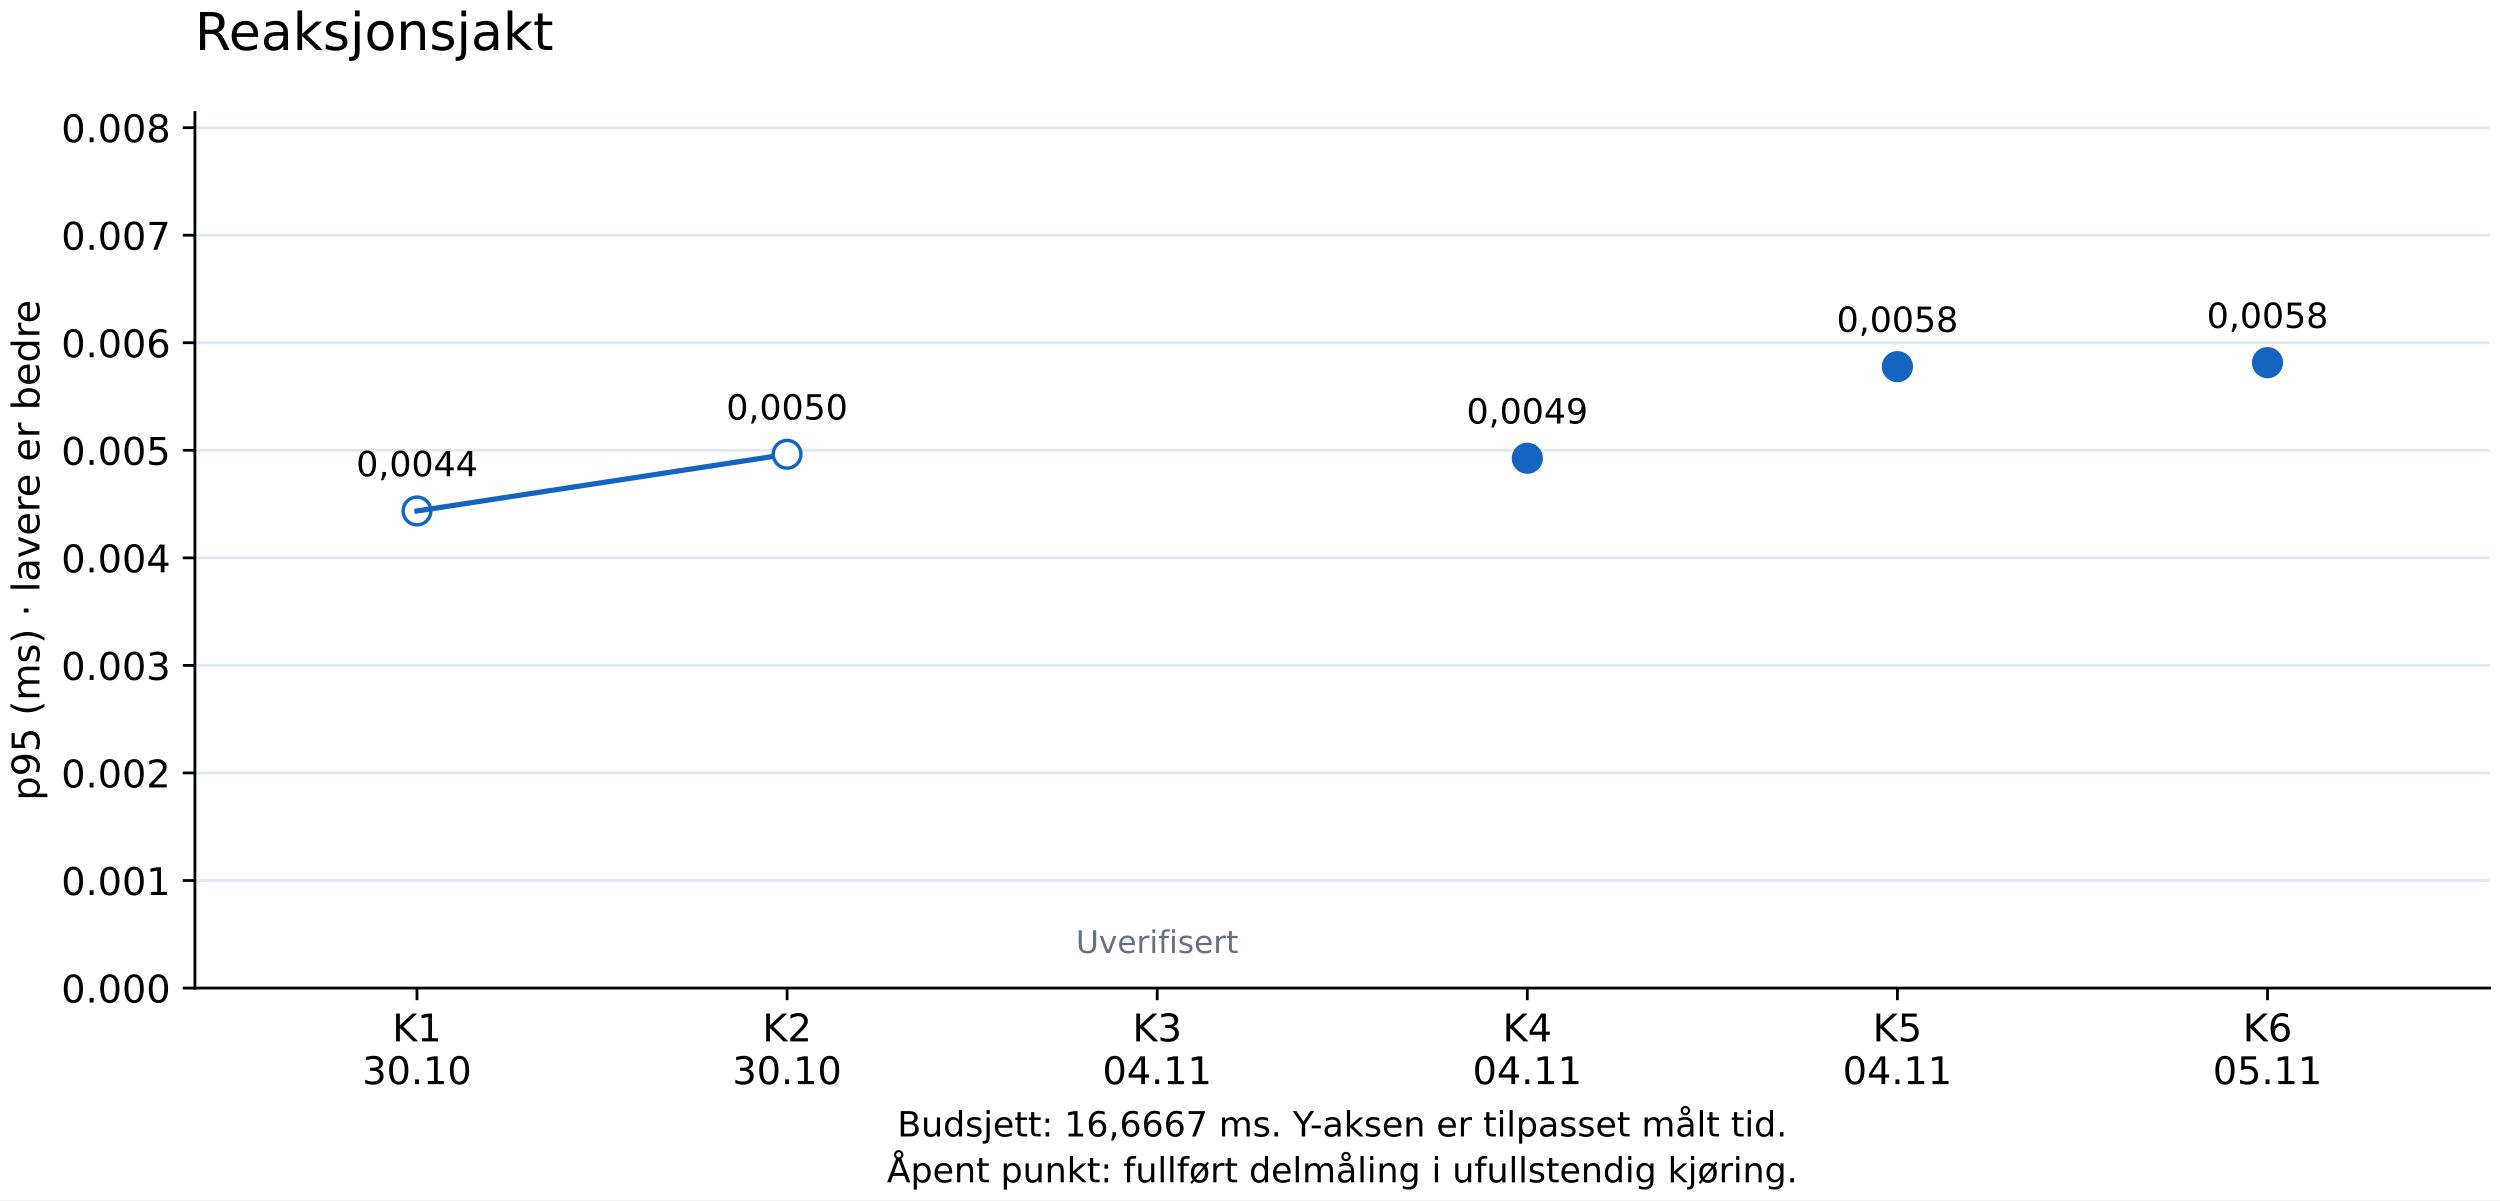
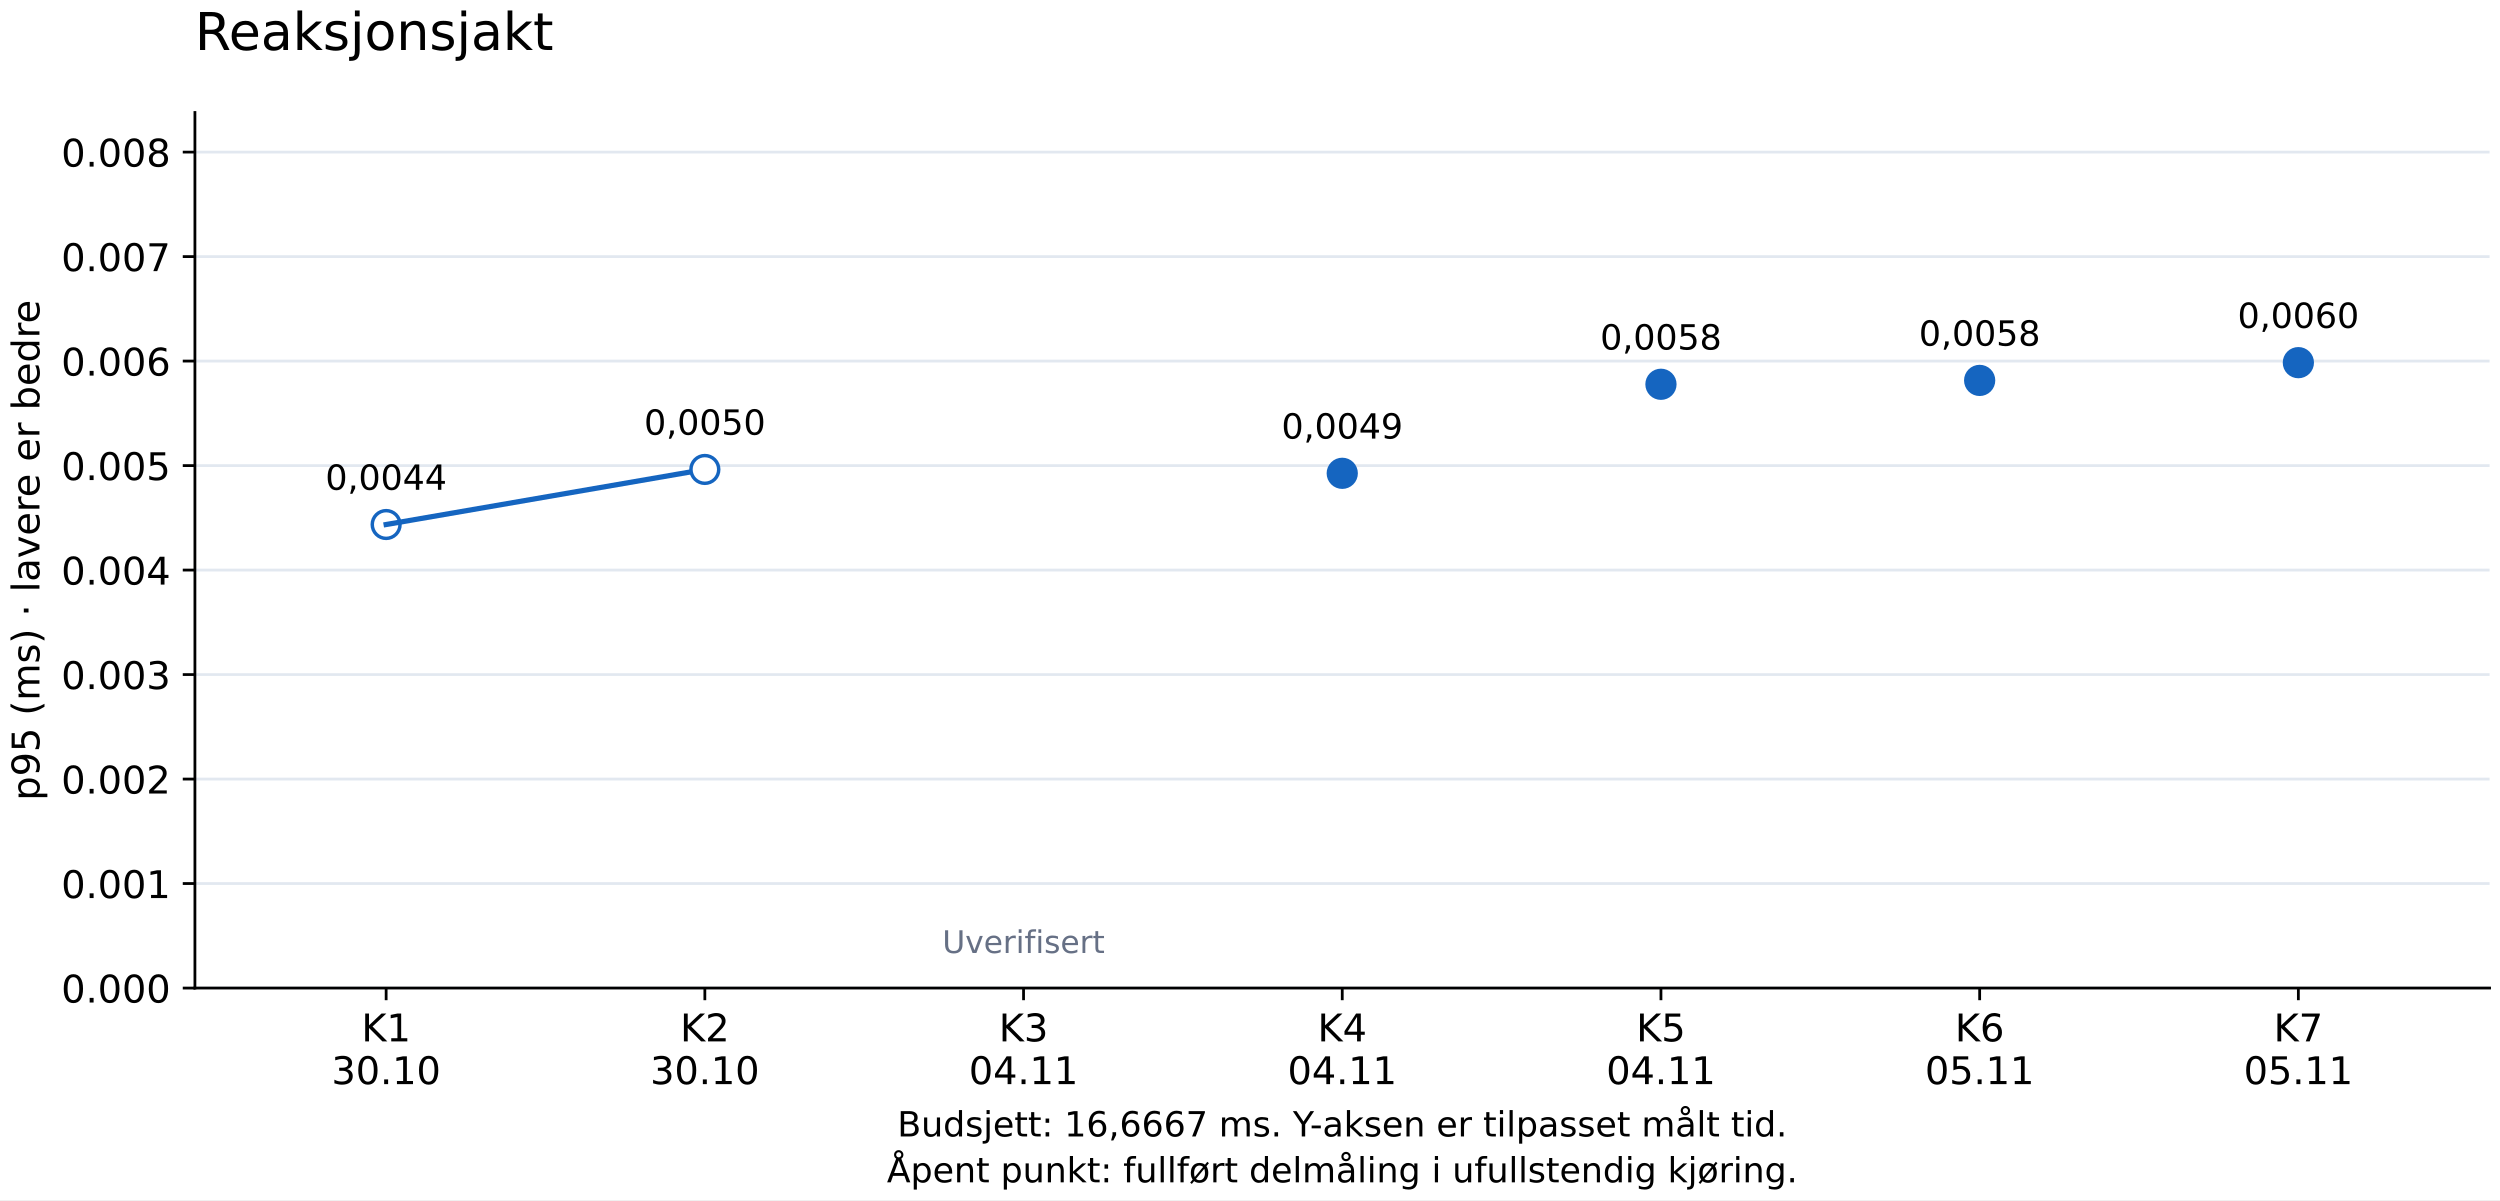
<svg xmlns="http://www.w3.org/2000/svg" xmlns:xlink="http://www.w3.org/1999/xlink" width="720pt" height="345.6pt" viewBox="0 0 720 345.6" version="1.1">
  <defs>
    <style type="text/css">*{stroke-linejoin: round; stroke-linecap: butt}</style>
  </defs>
  <g id="figure_1">
    <g id="patch_1">
      <path d="M 0 345.6  L 720 345.6  L 720 0  L 0 0  z " style="fill: #ffffff" />
    </g>
    <g id="axes_1">
      <g id="patch_2">
        <path d="M 56.137 284.558  L 717 284.558  L 717 32.398  L 56.137 32.398  z " style="fill: #ffffff" />
      </g>
      <g id="matplotlib.axis_1">
        <g id="xtick_1">
          <g id="line2d_1">
            <defs>
              <path id="m3a9fe52da0" d="M 0 0  L 0 3.5  " style="stroke: #000000; stroke-width: 0.8" />
            </defs>
            <g>
-               <use xlink:href="#m3a9fe52da0" x="120.092" y="284.558" style="stroke: #000000; stroke-width: 0.8" />
+               <use xlink:href="#m3a9fe52da0" x="111.209" y="284.558" style="stroke: #000000; stroke-width: 0.8" />
            </g>
          </g>
          <g id="text_1">
-             <text style="font-size: 11px; font-family: 'DejaVu Sans'" transform="translate(112.9854 299.9161)">K1</text>
-             <text style="font-size: 11px; font-family: 'DejaVu Sans'" transform="translate(104.3461 312.2337)">30.10</text>
+             <text style="font-size: 11px; font-family: 'DejaVu Sans'" transform="translate(104.1028 299.9161)">K1</text>
+             <text style="font-size: 11px; font-family: 'DejaVu Sans'" transform="translate(95.46353 312.2337)">30.10</text>
          </g>
        </g>
        <g id="xtick_2">
          <g id="line2d_2">
            <g>
-               <use xlink:href="#m3a9fe52da0" x="226.682" y="284.558" style="stroke: #000000; stroke-width: 0.8" />
+               <use xlink:href="#m3a9fe52da0" x="202.995" y="284.558" style="stroke: #000000; stroke-width: 0.8" />
            </g>
          </g>
          <g id="text_2">
-             <text style="font-size: 11px; font-family: 'DejaVu Sans'" transform="translate(219.5761 299.9161)">K2</text>
-             <text style="font-size: 11px; font-family: 'DejaVu Sans'" transform="translate(210.9368 312.2337)">30.10</text>
+             <text style="font-size: 11px; font-family: 'DejaVu Sans'" transform="translate(195.8893 299.9161)">K2</text>
+             <text style="font-size: 11px; font-family: 'DejaVu Sans'" transform="translate(187.25 312.2337)">30.10</text>
          </g>
        </g>
        <g id="xtick_3">
          <g id="line2d_3">
            <g>
-               <use xlink:href="#m3a9fe52da0" x="333.273" y="284.558" style="stroke: #000000; stroke-width: 0.8" />
+               <use xlink:href="#m3a9fe52da0" x="294.782" y="284.558" style="stroke: #000000; stroke-width: 0.8" />
            </g>
          </g>
          <g id="text_3">
-             <text style="font-size: 11px; font-family: 'DejaVu Sans'" transform="translate(326.1669 299.9161)">K3</text>
-             <text style="font-size: 11px; font-family: 'DejaVu Sans'" transform="translate(317.5276 312.2337)">04.11</text>
+             <text style="font-size: 11px; font-family: 'DejaVu Sans'" transform="translate(287.6758 299.9161)">K3</text>
+             <text style="font-size: 11px; font-family: 'DejaVu Sans'" transform="translate(279.0365 312.2337)">04.11</text>
          </g>
        </g>
        <g id="xtick_4">
          <g id="line2d_4">
            <g>
-               <use xlink:href="#m3a9fe52da0" x="439.864" y="284.558" style="stroke: #000000; stroke-width: 0.8" />
+               <use xlink:href="#m3a9fe52da0" x="386.568" y="284.558" style="stroke: #000000; stroke-width: 0.8" />
            </g>
          </g>
          <g id="text_4">
-             <text style="font-size: 11px; font-family: 'DejaVu Sans'" transform="translate(432.7576 299.9161)">K4</text>
-             <text style="font-size: 11px; font-family: 'DejaVu Sans'" transform="translate(424.1183 312.2337)">04.11</text>
+             <text style="font-size: 11px; font-family: 'DejaVu Sans'" transform="translate(379.4623 299.9161)">K4</text>
+             <text style="font-size: 11px; font-family: 'DejaVu Sans'" transform="translate(370.823 312.2337)">04.11</text>
          </g>
        </g>
        <g id="xtick_5">
          <g id="line2d_5">
            <g>
-               <use xlink:href="#m3a9fe52da0" x="546.455" y="284.558" style="stroke: #000000; stroke-width: 0.8" />
+               <use xlink:href="#m3a9fe52da0" x="478.355" y="284.558" style="stroke: #000000; stroke-width: 0.8" />
            </g>
          </g>
          <g id="text_5">
-             <text style="font-size: 11px; font-family: 'DejaVu Sans'" transform="translate(539.3484 299.9161)">K5</text>
-             <text style="font-size: 11px; font-family: 'DejaVu Sans'" transform="translate(530.7091 312.2337)">04.11</text>
+             <text style="font-size: 11px; font-family: 'DejaVu Sans'" transform="translate(471.2487 299.9161)">K5</text>
+             <text style="font-size: 11px; font-family: 'DejaVu Sans'" transform="translate(462.6094 312.2337)">04.11</text>
          </g>
        </g>
        <g id="xtick_6">
          <g id="line2d_6">
            <g>
-               <use xlink:href="#m3a9fe52da0" x="653.045" y="284.558" style="stroke: #000000; stroke-width: 0.8" />
+               <use xlink:href="#m3a9fe52da0" x="570.141" y="284.558" style="stroke: #000000; stroke-width: 0.8" />
            </g>
          </g>
          <g id="text_6">
-             <text style="font-size: 11px; font-family: 'DejaVu Sans'" transform="translate(645.9391 299.9161)">K6</text>
-             <text style="font-size: 11px; font-family: 'DejaVu Sans'" transform="translate(637.2998 312.2337)">05.11</text>
-           </g>
-         </g>
-         <g id="text_7">
+             <text style="font-size: 11px; font-family: 'DejaVu Sans'" transform="translate(563.0352 299.9161)">K6</text>
+             <text style="font-size: 11px; font-family: 'DejaVu Sans'" transform="translate(554.3959 312.2337)">05.11</text>
+           </g>
+         </g>
+         <g id="xtick_7">
+           <g id="line2d_7">
+             <g>
+               <use xlink:href="#m3a9fe52da0" x="661.928" y="284.558" style="stroke: #000000; stroke-width: 0.8" />
+             </g>
+           </g>
+           <g id="text_7">
+             <text style="font-size: 11px; font-family: 'DejaVu Sans'" transform="translate(654.8217 299.9161)">K7</text>
+             <text style="font-size: 11px; font-family: 'DejaVu Sans'" transform="translate(646.1824 312.2337)">05.11</text>
+           </g>
+         </g>
+         <g id="text_8">
          <text style="font-size: 10px; font-family: 'DejaVu Sans'" transform="translate(258.4317 327.301)">Budsjett: 16,6667 ms. Y-aksen er tilpasset målt tid.</text>
          <text style="font-size: 10px; font-family: 'DejaVu Sans'" transform="translate(255.4122 340.5201)">Åpent punkt: fullført delmåling i ufullstendig kjøring.</text>
        </g>
      </g>
      <g id="matplotlib.axis_2">
        <g id="ytick_1">
-           <g id="line2d_7">
+           <g id="line2d_8">
            <path d="M 56.137 284.558  L 717 284.558  " clip-path="url(#pd9fed066c4)" style="fill: none; stroke: #e2e8f0; stroke-width: 0.8; stroke-linecap: square" />
          </g>
-           <g id="line2d_8">
+           <g id="line2d_9">
            <defs>
              <path id="m56f8623be5" d="M 0 0  L -3.5 0  " style="stroke: #000000; stroke-width: 0.8" />
            </defs>
            <g>
              <use xlink:href="#m56f8623be5" x="56.137" y="284.558" style="stroke: #000000; stroke-width: 0.8" />
            </g>
          </g>
-           <g id="text_8">
+           <g id="text_9">
            <text style="font-size: 11px; font-family: 'DejaVu Sans'; text-anchor: end" x="49.137" y="288.737" transform="rotate(-0 49.13712 288.7369)">0.000</text>
          </g>
        </g>
        <g id="ytick_2">
-           <g id="line2d_9">
-             <path d="M 56.137 253.584  L 717 253.584  " clip-path="url(#pd9fed066c4)" style="fill: none; stroke: #e2e8f0; stroke-width: 0.8; stroke-linecap: square" />
-           </g>
          <g id="line2d_10">
-             <g>
-               <use xlink:href="#m56f8623be5" x="56.137" y="253.584" style="stroke: #000000; stroke-width: 0.8" />
-             </g>
-           </g>
-           <g id="text_9">
-             <text style="font-size: 11px; font-family: 'DejaVu Sans'; text-anchor: end" x="49.137" y="257.763" transform="rotate(-0 49.13712 257.7629)">0.001</text>
+             <path d="M 56.137 254.464  L 717 254.464  " clip-path="url(#pd9fed066c4)" style="fill: none; stroke: #e2e8f0; stroke-width: 0.8; stroke-linecap: square" />
+           </g>
+           <g id="line2d_11">
+             <g>
+               <use xlink:href="#m56f8623be5" x="56.137" y="254.464" style="stroke: #000000; stroke-width: 0.8" />
+             </g>
+           </g>
+           <g id="text_10">
+             <text style="font-size: 11px; font-family: 'DejaVu Sans'; text-anchor: end" x="49.137" y="258.643" transform="rotate(-0 49.13712 258.6427)">0.001</text>
          </g>
        </g>
        <g id="ytick_3">
-           <g id="line2d_11">
-             <path d="M 56.137 222.61  L 717 222.61  " clip-path="url(#pd9fed066c4)" style="fill: none; stroke: #e2e8f0; stroke-width: 0.8; stroke-linecap: square" />
-           </g>
          <g id="line2d_12">
-             <g>
-               <use xlink:href="#m56f8623be5" x="56.137" y="222.61" style="stroke: #000000; stroke-width: 0.8" />
-             </g>
-           </g>
-           <g id="text_10">
-             <text style="font-size: 11px; font-family: 'DejaVu Sans'; text-anchor: end" x="49.137" y="226.789" transform="rotate(-0 49.13712 226.7888)">0.002</text>
+             <path d="M 56.137 224.369  L 717 224.369  " clip-path="url(#pd9fed066c4)" style="fill: none; stroke: #e2e8f0; stroke-width: 0.8; stroke-linecap: square" />
+           </g>
+           <g id="line2d_13">
+             <g>
+               <use xlink:href="#m56f8623be5" x="56.137" y="224.369" style="stroke: #000000; stroke-width: 0.8" />
+             </g>
+           </g>
+           <g id="text_11">
+             <text style="font-size: 11px; font-family: 'DejaVu Sans'; text-anchor: end" x="49.137" y="228.548" transform="rotate(-0 49.13712 228.5484)">0.002</text>
          </g>
        </g>
        <g id="ytick_4">
-           <g id="line2d_13">
-             <path d="M 56.137 191.636  L 717 191.636  " clip-path="url(#pd9fed066c4)" style="fill: none; stroke: #e2e8f0; stroke-width: 0.8; stroke-linecap: square" />
-           </g>
          <g id="line2d_14">
-             <g>
-               <use xlink:href="#m56f8623be5" x="56.137" y="191.636" style="stroke: #000000; stroke-width: 0.8" />
-             </g>
-           </g>
-           <g id="text_11">
-             <text style="font-size: 11px; font-family: 'DejaVu Sans'; text-anchor: end" x="49.137" y="195.815" transform="rotate(-0 49.13712 195.8147)">0.003</text>
+             <path d="M 56.137 194.275  L 717 194.275  " clip-path="url(#pd9fed066c4)" style="fill: none; stroke: #e2e8f0; stroke-width: 0.8; stroke-linecap: square" />
+           </g>
+           <g id="line2d_15">
+             <g>
+               <use xlink:href="#m56f8623be5" x="56.137" y="194.275" style="stroke: #000000; stroke-width: 0.8" />
+             </g>
+           </g>
+           <g id="text_12">
+             <text style="font-size: 11px; font-family: 'DejaVu Sans'; text-anchor: end" x="49.137" y="198.454" transform="rotate(-0 49.13712 198.4541)">0.003</text>
          </g>
        </g>
        <g id="ytick_5">
-           <g id="line2d_15">
-             <path d="M 56.137 160.662  L 717 160.662  " clip-path="url(#pd9fed066c4)" style="fill: none; stroke: #e2e8f0; stroke-width: 0.8; stroke-linecap: square" />
-           </g>
          <g id="line2d_16">
-             <g>
-               <use xlink:href="#m56f8623be5" x="56.137" y="160.662" style="stroke: #000000; stroke-width: 0.8" />
-             </g>
-           </g>
-           <g id="text_12">
-             <text style="font-size: 11px; font-family: 'DejaVu Sans'; text-anchor: end" x="49.137" y="164.841" transform="rotate(-0 49.13712 164.8407)">0.004</text>
+             <path d="M 56.137 164.181  L 717 164.181  " clip-path="url(#pd9fed066c4)" style="fill: none; stroke: #e2e8f0; stroke-width: 0.8; stroke-linecap: square" />
+           </g>
+           <g id="line2d_17">
+             <g>
+               <use xlink:href="#m56f8623be5" x="56.137" y="164.181" style="stroke: #000000; stroke-width: 0.8" />
+             </g>
+           </g>
+           <g id="text_13">
+             <text style="font-size: 11px; font-family: 'DejaVu Sans'; text-anchor: end" x="49.137" y="168.36" transform="rotate(-0 49.13712 168.3598)">0.004</text>
          </g>
        </g>
        <g id="ytick_6">
-           <g id="line2d_17">
-             <path d="M 56.137 129.687  L 717 129.687  " clip-path="url(#pd9fed066c4)" style="fill: none; stroke: #e2e8f0; stroke-width: 0.8; stroke-linecap: square" />
-           </g>
          <g id="line2d_18">
-             <g>
-               <use xlink:href="#m56f8623be5" x="56.137" y="129.687" style="stroke: #000000; stroke-width: 0.8" />
-             </g>
-           </g>
-           <g id="text_13">
-             <text style="font-size: 11px; font-family: 'DejaVu Sans'; text-anchor: end" x="49.137" y="133.867" transform="rotate(-0 49.13712 133.8666)">0.005</text>
+             <path d="M 56.137 134.086  L 717 134.086  " clip-path="url(#pd9fed066c4)" style="fill: none; stroke: #e2e8f0; stroke-width: 0.8; stroke-linecap: square" />
+           </g>
+           <g id="line2d_19">
+             <g>
+               <use xlink:href="#m56f8623be5" x="56.137" y="134.086" style="stroke: #000000; stroke-width: 0.8" />
+             </g>
+           </g>
+           <g id="text_14">
+             <text style="font-size: 11px; font-family: 'DejaVu Sans'; text-anchor: end" x="49.137" y="138.266" transform="rotate(-0 49.13712 138.2656)">0.005</text>
          </g>
        </g>
        <g id="ytick_7">
-           <g id="line2d_19">
-             <path d="M 56.137 98.713  L 717 98.713  " clip-path="url(#pd9fed066c4)" style="fill: none; stroke: #e2e8f0; stroke-width: 0.8; stroke-linecap: square" />
-           </g>
          <g id="line2d_20">
-             <g>
-               <use xlink:href="#m56f8623be5" x="56.137" y="98.713" style="stroke: #000000; stroke-width: 0.8" />
-             </g>
-           </g>
-           <g id="text_14">
-             <text style="font-size: 11px; font-family: 'DejaVu Sans'; text-anchor: end" x="49.137" y="102.893" transform="rotate(-0 49.13712 102.8925)">0.006</text>
+             <path d="M 56.137 103.992  L 717 103.992  " clip-path="url(#pd9fed066c4)" style="fill: none; stroke: #e2e8f0; stroke-width: 0.8; stroke-linecap: square" />
+           </g>
+           <g id="line2d_21">
+             <g>
+               <use xlink:href="#m56f8623be5" x="56.137" y="103.992" style="stroke: #000000; stroke-width: 0.8" />
+             </g>
+           </g>
+           <g id="text_15">
+             <text style="font-size: 11px; font-family: 'DejaVu Sans'; text-anchor: end" x="49.137" y="108.171" transform="rotate(-0 49.13712 108.1713)">0.006</text>
          </g>
        </g>
        <g id="ytick_8">
-           <g id="line2d_21">
-             <path d="M 56.137 67.739  L 717 67.739  " clip-path="url(#pd9fed066c4)" style="fill: none; stroke: #e2e8f0; stroke-width: 0.8; stroke-linecap: square" />
-           </g>
          <g id="line2d_22">
-             <g>
-               <use xlink:href="#m56f8623be5" x="56.137" y="67.739" style="stroke: #000000; stroke-width: 0.8" />
-             </g>
-           </g>
-           <g id="text_15">
-             <text style="font-size: 11px; font-family: 'DejaVu Sans'; text-anchor: end" x="49.137" y="71.918" transform="rotate(-0 49.13712 71.91845)">0.007</text>
+             <path d="M 56.137 73.898  L 717 73.898  " clip-path="url(#pd9fed066c4)" style="fill: none; stroke: #e2e8f0; stroke-width: 0.8; stroke-linecap: square" />
+           </g>
+           <g id="line2d_23">
+             <g>
+               <use xlink:href="#m56f8623be5" x="56.137" y="73.898" style="stroke: #000000; stroke-width: 0.8" />
+             </g>
+           </g>
+           <g id="text_16">
+             <text style="font-size: 11px; font-family: 'DejaVu Sans'; text-anchor: end" x="49.137" y="78.077" transform="rotate(-0 49.13712 78.07704)">0.007</text>
          </g>
        </g>
        <g id="ytick_9">
-           <g id="line2d_23">
-             <path d="M 56.137 36.765  L 717 36.765  " clip-path="url(#pd9fed066c4)" style="fill: none; stroke: #e2e8f0; stroke-width: 0.8; stroke-linecap: square" />
-           </g>
          <g id="line2d_24">
-             <g>
-               <use xlink:href="#m56f8623be5" x="56.137" y="36.765" style="stroke: #000000; stroke-width: 0.8" />
-             </g>
-           </g>
-           <g id="text_16">
-             <text style="font-size: 11px; font-family: 'DejaVu Sans'; text-anchor: end" x="49.137" y="40.944" transform="rotate(-0 49.13712 40.94438)">0.008</text>
-           </g>
-         </g>
-         <g id="text_17">
+             <path d="M 56.137 43.804  L 717 43.804  " clip-path="url(#pd9fed066c4)" style="fill: none; stroke: #e2e8f0; stroke-width: 0.8; stroke-linecap: square" />
+           </g>
+           <g id="line2d_25">
+             <g>
+               <use xlink:href="#m56f8623be5" x="56.137" y="43.804" style="stroke: #000000; stroke-width: 0.8" />
+             </g>
+           </g>
+           <g id="text_17">
+             <text style="font-size: 11px; font-family: 'DejaVu Sans'; text-anchor: end" x="49.137" y="47.983" transform="rotate(-0 49.13712 47.98277)">0.008</text>
+           </g>
+         </g>
+         <g id="text_18">
          <text style="font-size: 11px; font-family: 'DejaVu Sans'; text-anchor: middle" x="11.359" y="158.478" transform="rotate(-90 11.35852 158.4778)">p95 (ms) · lavere er bedre</text>
        </g>
      </g>
-       <g id="line2d_25">
-         <path d="M 120.092 147.157  " clip-path="url(#pd9fed066c4)" style="fill: none; stroke: #1565c0; stroke-width: 1.5; stroke-linecap: square" />
+       <g id="line2d_26">
+         <path d="M 111.209 151.06  " clip-path="url(#pd9fed066c4)" style="fill: none; stroke: #1565c0; stroke-width: 1.5; stroke-linecap: square" />
        <defs>
          <path id="mcfa522ccff" d="M 0 4  C 1.061 4 2.078 3.579 2.828 2.828  C 3.579 2.078 4 1.061 4 0  C 4 -1.061 3.579 -2.078 2.828 -2.828  C 2.078 -3.579 1.061 -4 0 -4  C -1.061 -4 -2.078 -3.579 -2.828 -2.828  C -3.579 -2.078 -4 -1.061 -4 0  C -4 1.061 -3.579 2.078 -2.828 2.828  C -2.078 3.579 -1.061 4 0 4  z " style="stroke: #1565c0" />
        </defs>
        <g clip-path="url(#pd9fed066c4)">
-           <use xlink:href="#mcfa522ccff" x="120.092" y="147.157" style="fill: #ffffff; stroke: #1565c0" />
-         </g>
-       </g>
-       <g id="line2d_26">
-         <path d="M 120.092 147.157  L 226.682 130.833  " clip-path="url(#pd9fed066c4)" style="fill: none; stroke: #1565c0; stroke-width: 1.5; stroke-linecap: square" />
+           <use xlink:href="#mcfa522ccff" x="111.209" y="151.06" style="fill: #ffffff; stroke: #1565c0" />
+         </g>
      </g>
      <g id="line2d_27">
-         <path d="M 226.682 130.833  " clip-path="url(#pd9fed066c4)" style="fill: none; stroke: #1565c0; stroke-width: 1.5; stroke-linecap: square" />
-         <g clip-path="url(#pd9fed066c4)">
-           <use xlink:href="#mcfa522ccff" x="226.682" y="130.833" style="fill: #ffffff; stroke: #1565c0" />
-         </g>
+         <path d="M 111.209 151.06  L 202.995 135.2  " clip-path="url(#pd9fed066c4)" style="fill: none; stroke: #1565c0; stroke-width: 1.5; stroke-linecap: square" />
      </g>
      <g id="line2d_28">
-         <path d="M 439.864 131.98  " clip-path="url(#pd9fed066c4)" style="fill: none; stroke: #1565c0; stroke-width: 1.5; stroke-linecap: square" />
+         <path d="M 202.995 135.2  " clip-path="url(#pd9fed066c4)" style="fill: none; stroke: #1565c0; stroke-width: 1.5; stroke-linecap: square" />
+         <g clip-path="url(#pd9fed066c4)">
+           <use xlink:href="#mcfa522ccff" x="202.995" y="135.2" style="fill: #ffffff; stroke: #1565c0" />
+         </g>
+       </g>
+       <g id="line2d_29">
+         <path d="M 386.568 136.313  " clip-path="url(#pd9fed066c4)" style="fill: none; stroke: #1565c0; stroke-width: 1.5; stroke-linecap: square" />
        <defs>
          <path id="mcbb12d0c3e" d="M 0 4  C 1.061 4 2.078 3.579 2.828 2.828  C 3.579 2.078 4 1.061 4 0  C 4 -1.061 3.579 -2.078 2.828 -2.828  C 2.078 -3.579 1.061 -4 0 -4  C -1.061 -4 -2.078 -3.579 -2.828 -2.828  C -3.579 -2.078 -4 -1.061 -4 0  C -4 1.061 -3.579 2.078 -2.828 2.828  C -2.078 3.579 -1.061 4 0 4  z " style="stroke: #1565c0" />
        </defs>
        <g clip-path="url(#pd9fed066c4)">
-           <use xlink:href="#mcbb12d0c3e" x="439.864" y="131.98" style="fill: #1565c0; stroke: #1565c0" />
-         </g>
-       </g>
-       <g id="line2d_29">
-         <path d="M 546.455 105.59  " clip-path="url(#pd9fed066c4)" style="fill: none; stroke: #1565c0; stroke-width: 1.5; stroke-linecap: square" />
-         <g clip-path="url(#pd9fed066c4)">
-           <use xlink:href="#mcbb12d0c3e" x="546.455" y="105.59" style="fill: #1565c0; stroke: #1565c0" />
+           <use xlink:href="#mcbb12d0c3e" x="386.568" y="136.313" style="fill: #1565c0; stroke: #1565c0" />
        </g>
      </g>
      <g id="line2d_30">
-         <path d="M 653.045 104.444  " clip-path="url(#pd9fed066c4)" style="fill: none; stroke: #1565c0; stroke-width: 1.5; stroke-linecap: square" />
-         <g clip-path="url(#pd9fed066c4)">
-           <use xlink:href="#mcbb12d0c3e" x="653.045" y="104.444" style="fill: #1565c0; stroke: #1565c0" />
+         <path d="M 478.355 110.673  " clip-path="url(#pd9fed066c4)" style="fill: none; stroke: #1565c0; stroke-width: 1.5; stroke-linecap: square" />
+         <g clip-path="url(#pd9fed066c4)">
+           <use xlink:href="#mcbb12d0c3e" x="478.355" y="110.673" style="fill: #1565c0; stroke: #1565c0" />
+         </g>
+       </g>
+       <g id="line2d_31">
+         <path d="M 570.141 109.56  " clip-path="url(#pd9fed066c4)" style="fill: none; stroke: #1565c0; stroke-width: 1.5; stroke-linecap: square" />
+         <g clip-path="url(#pd9fed066c4)">
+           <use xlink:href="#mcbb12d0c3e" x="570.141" y="109.56" style="fill: #1565c0; stroke: #1565c0" />
+         </g>
+       </g>
+       <g id="line2d_32">
+         <path d="M 661.928 104.444  " clip-path="url(#pd9fed066c4)" style="fill: none; stroke: #1565c0; stroke-width: 1.5; stroke-linecap: square" />
+         <g clip-path="url(#pd9fed066c4)">
+           <use xlink:href="#mcbb12d0c3e" x="661.928" y="104.444" style="fill: #1565c0; stroke: #1565c0" />
        </g>
      </g>
      <g id="patch_3">
        <path d="M 56.137 284.558  L 56.137 32.398  " style="fill: none; stroke: #000000; stroke-width: 0.8; stroke-linejoin: miter; stroke-linecap: square" />
      </g>
      <g id="patch_4">
        <path d="M 56.137 284.558  L 717 284.558  " style="fill: none; stroke: #000000; stroke-width: 0.8; stroke-linejoin: miter; stroke-linecap: square" />
      </g>
-       <g id="text_18">
-         <text style="font-size: 10px; font-family: 'DejaVu Sans'; text-anchor: middle" x="120.092" y="137.157" transform="rotate(-0 120.0916 137.1568)">0,0044</text>
-       </g>
      <g id="text_19">
-         <text style="font-size: 10px; font-family: 'DejaVu Sans'; text-anchor: middle" x="226.682" y="120.833" transform="rotate(-0 226.6823 120.8335)">0,0050</text>
+         <text style="font-size: 10px; font-family: 'DejaVu Sans'; text-anchor: middle" x="111.209" y="141.06" transform="rotate(-0 111.209 141.0596)">0,0044</text>
      </g>
      <g id="text_20">
-         <text style="font-size: 9px; font-family: 'DejaVu Sans'; text-anchor: middle; fill: #667085" x="333.273" y="274.471" transform="rotate(-0 333.2731 274.4714)">Uverifisert</text>
+         <text style="font-size: 10px; font-family: 'DejaVu Sans'; text-anchor: middle" x="202.995" y="125.2" transform="rotate(-0 202.9955 125.1999)">0,0050</text>
      </g>
      <g id="text_21">
-         <text style="font-size: 10px; font-family: 'DejaVu Sans'; text-anchor: middle" x="439.864" y="121.98" transform="rotate(-0 439.8638 121.9795)">0,0049</text>
+         <text style="font-size: 9px; font-family: 'DejaVu Sans'; text-anchor: middle; fill: #667085" x="294.782" y="274.471" transform="rotate(-0 294.782 274.4714)">Uverifisert</text>
      </g>
      <g id="text_22">
-         <text style="font-size: 10px; font-family: 'DejaVu Sans'; text-anchor: middle" x="546.455" y="95.59" transform="rotate(-0 546.4546 95.58962)">0,0058</text>
+         <text style="font-size: 10px; font-family: 'DejaVu Sans'; text-anchor: middle" x="386.568" y="126.313" transform="rotate(-0 386.5684 126.3134)">0,0049</text>
      </g>
      <g id="text_23">
-         <text style="font-size: 10px; font-family: 'DejaVu Sans'; text-anchor: middle" x="653.045" y="94.444" transform="rotate(-0 653.0453 94.44358)">0,0058</text>
+         <text style="font-size: 10px; font-family: 'DejaVu Sans'; text-anchor: middle" x="478.355" y="100.673" transform="rotate(-0 478.3549 100.6731)">0,0058</text>
      </g>
      <g id="text_24">
+         <text style="font-size: 10px; font-family: 'DejaVu Sans'; text-anchor: middle" x="570.141" y="99.56" transform="rotate(-0 570.1414 99.55961)">0,0058</text>
+       </g>
+       <g id="text_25">
+         <text style="font-size: 10px; font-family: 'DejaVu Sans'; text-anchor: middle" x="661.928" y="94.444" transform="rotate(-0 661.9279 94.44358)">0,0060</text>
+       </g>
+       <g id="text_26">
        <text style="font-size: 15px; font-family: 'DejaVu Sans'; text-anchor: start" x="56.137" y="14.398" transform="rotate(-0 56.13712 14.3979)">Reaksjonsjakt</text>
      </g>
    </g>
  </g>
  <defs>
    <clipPath id="pd9fed066c4">
      <rect x="56.137" y="32.398" width="660.863" height="252.16" />
    </clipPath>
  </defs>
</svg>
